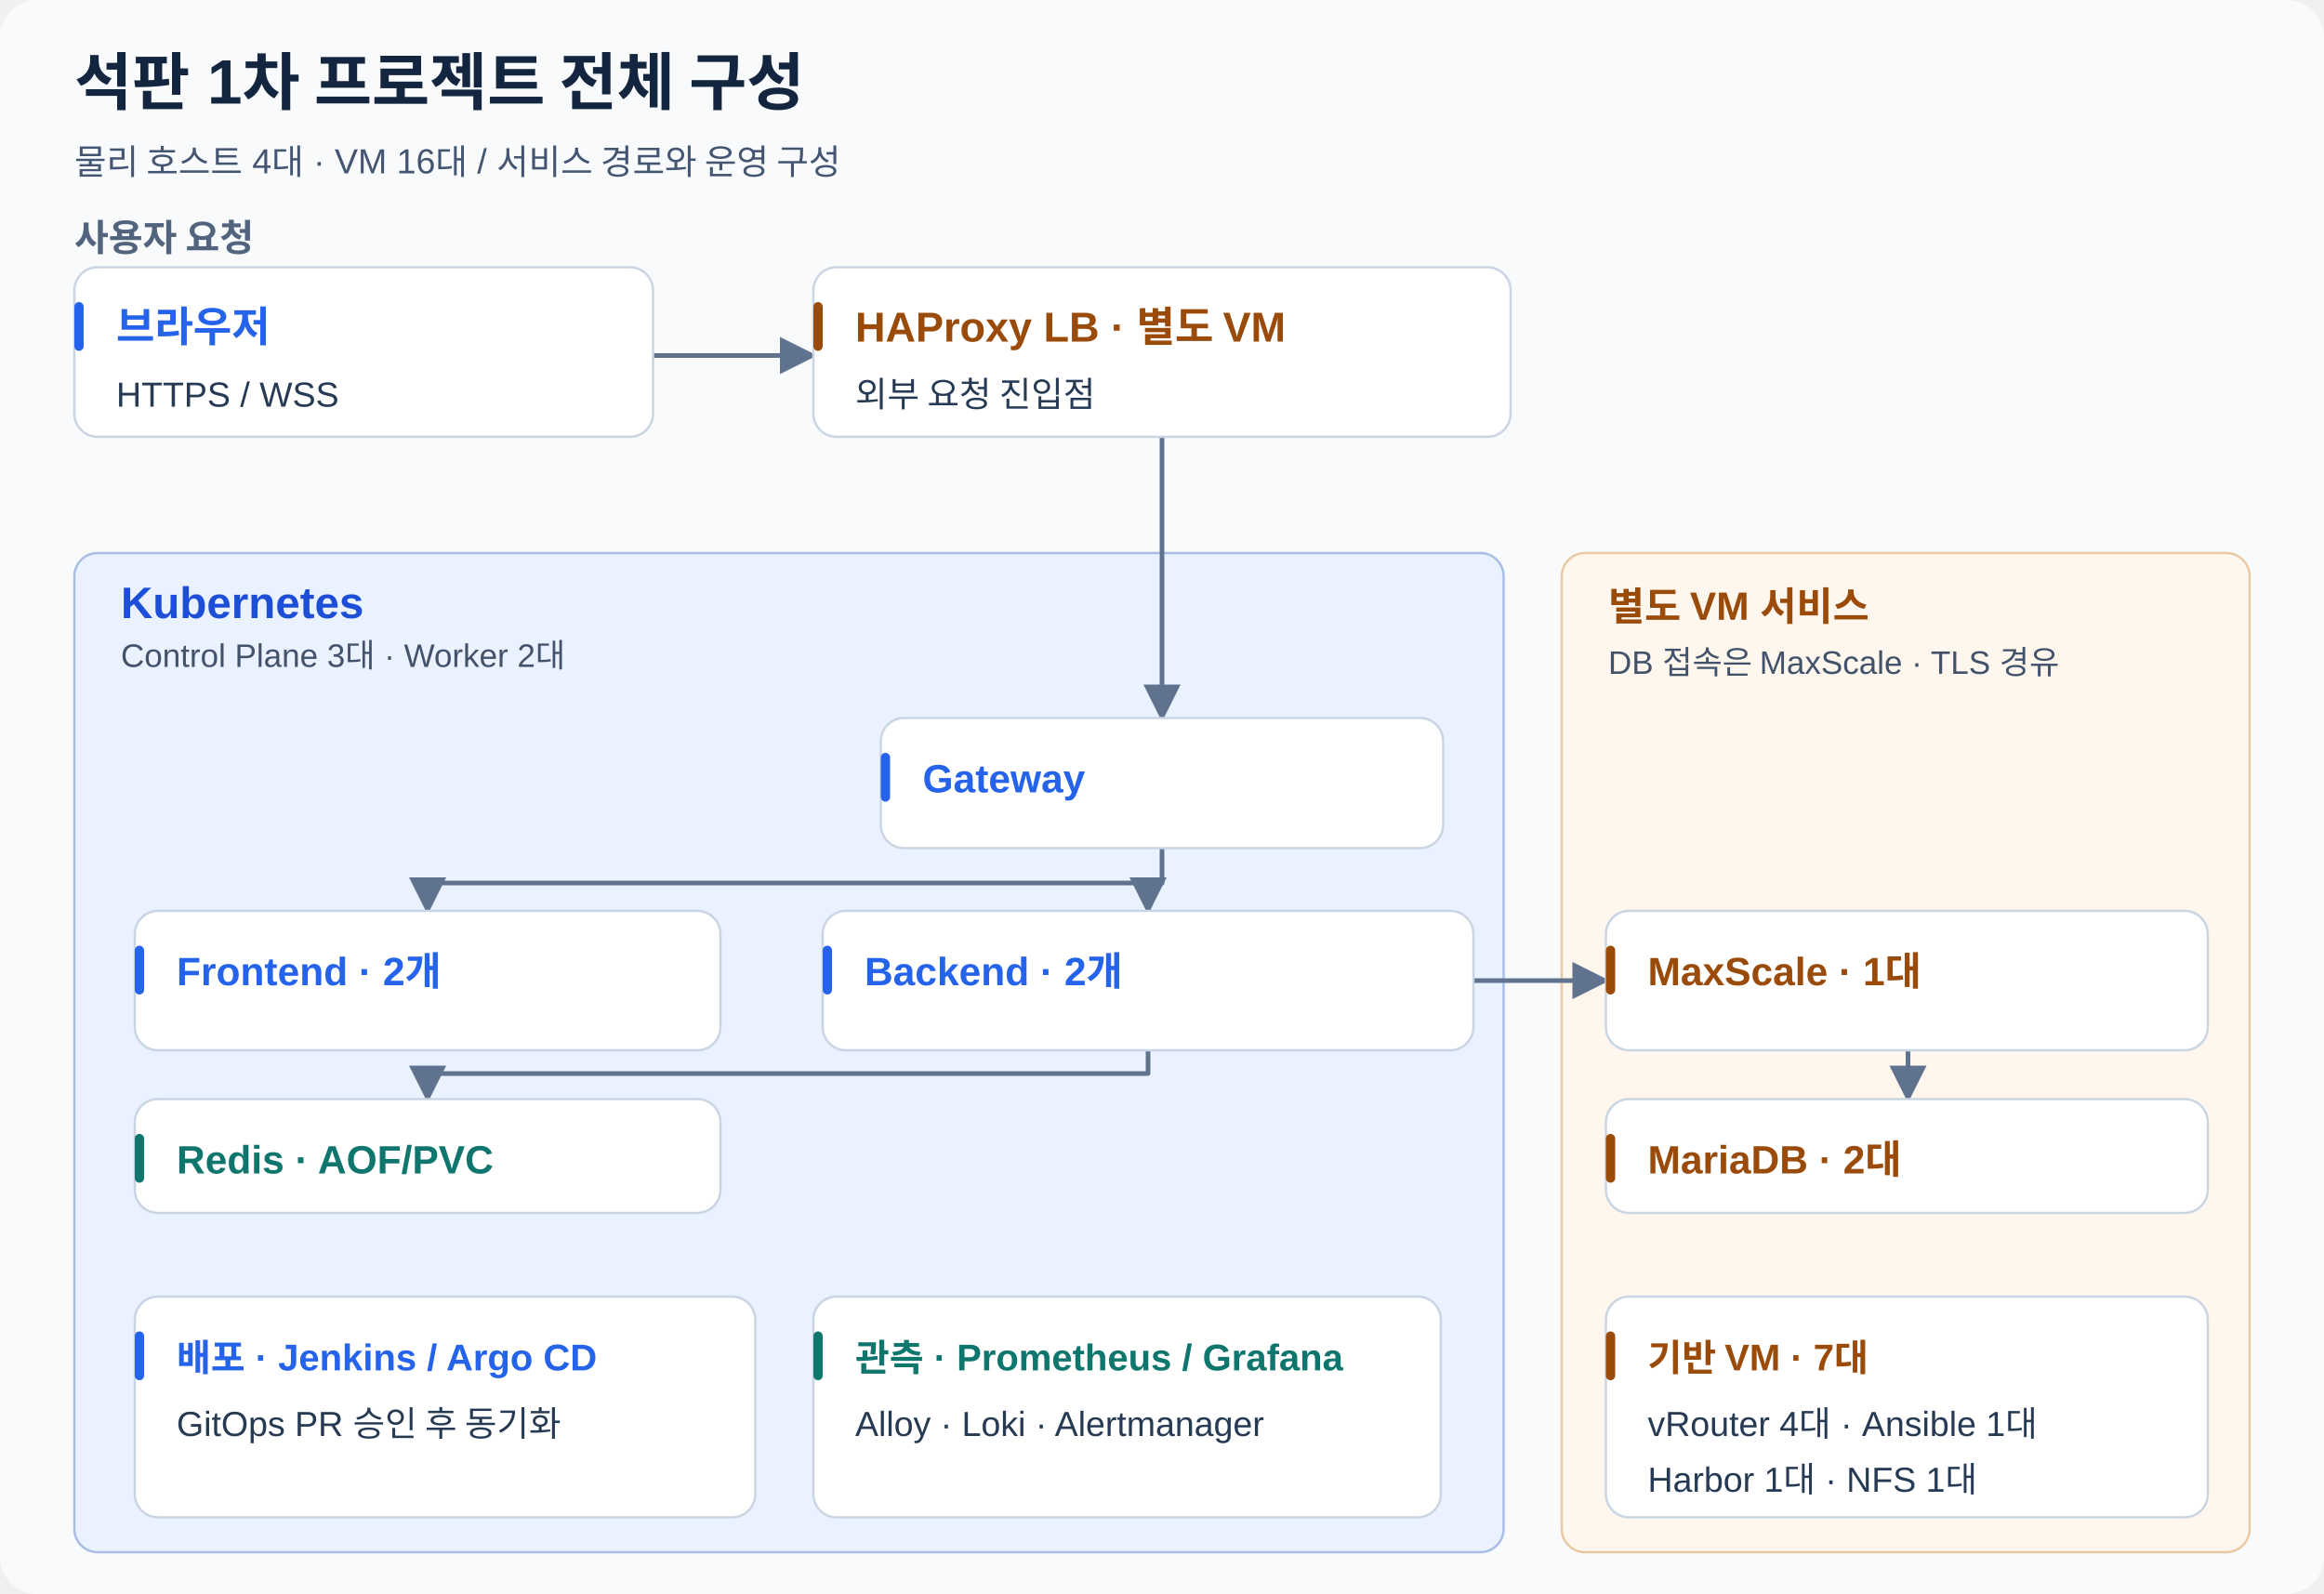
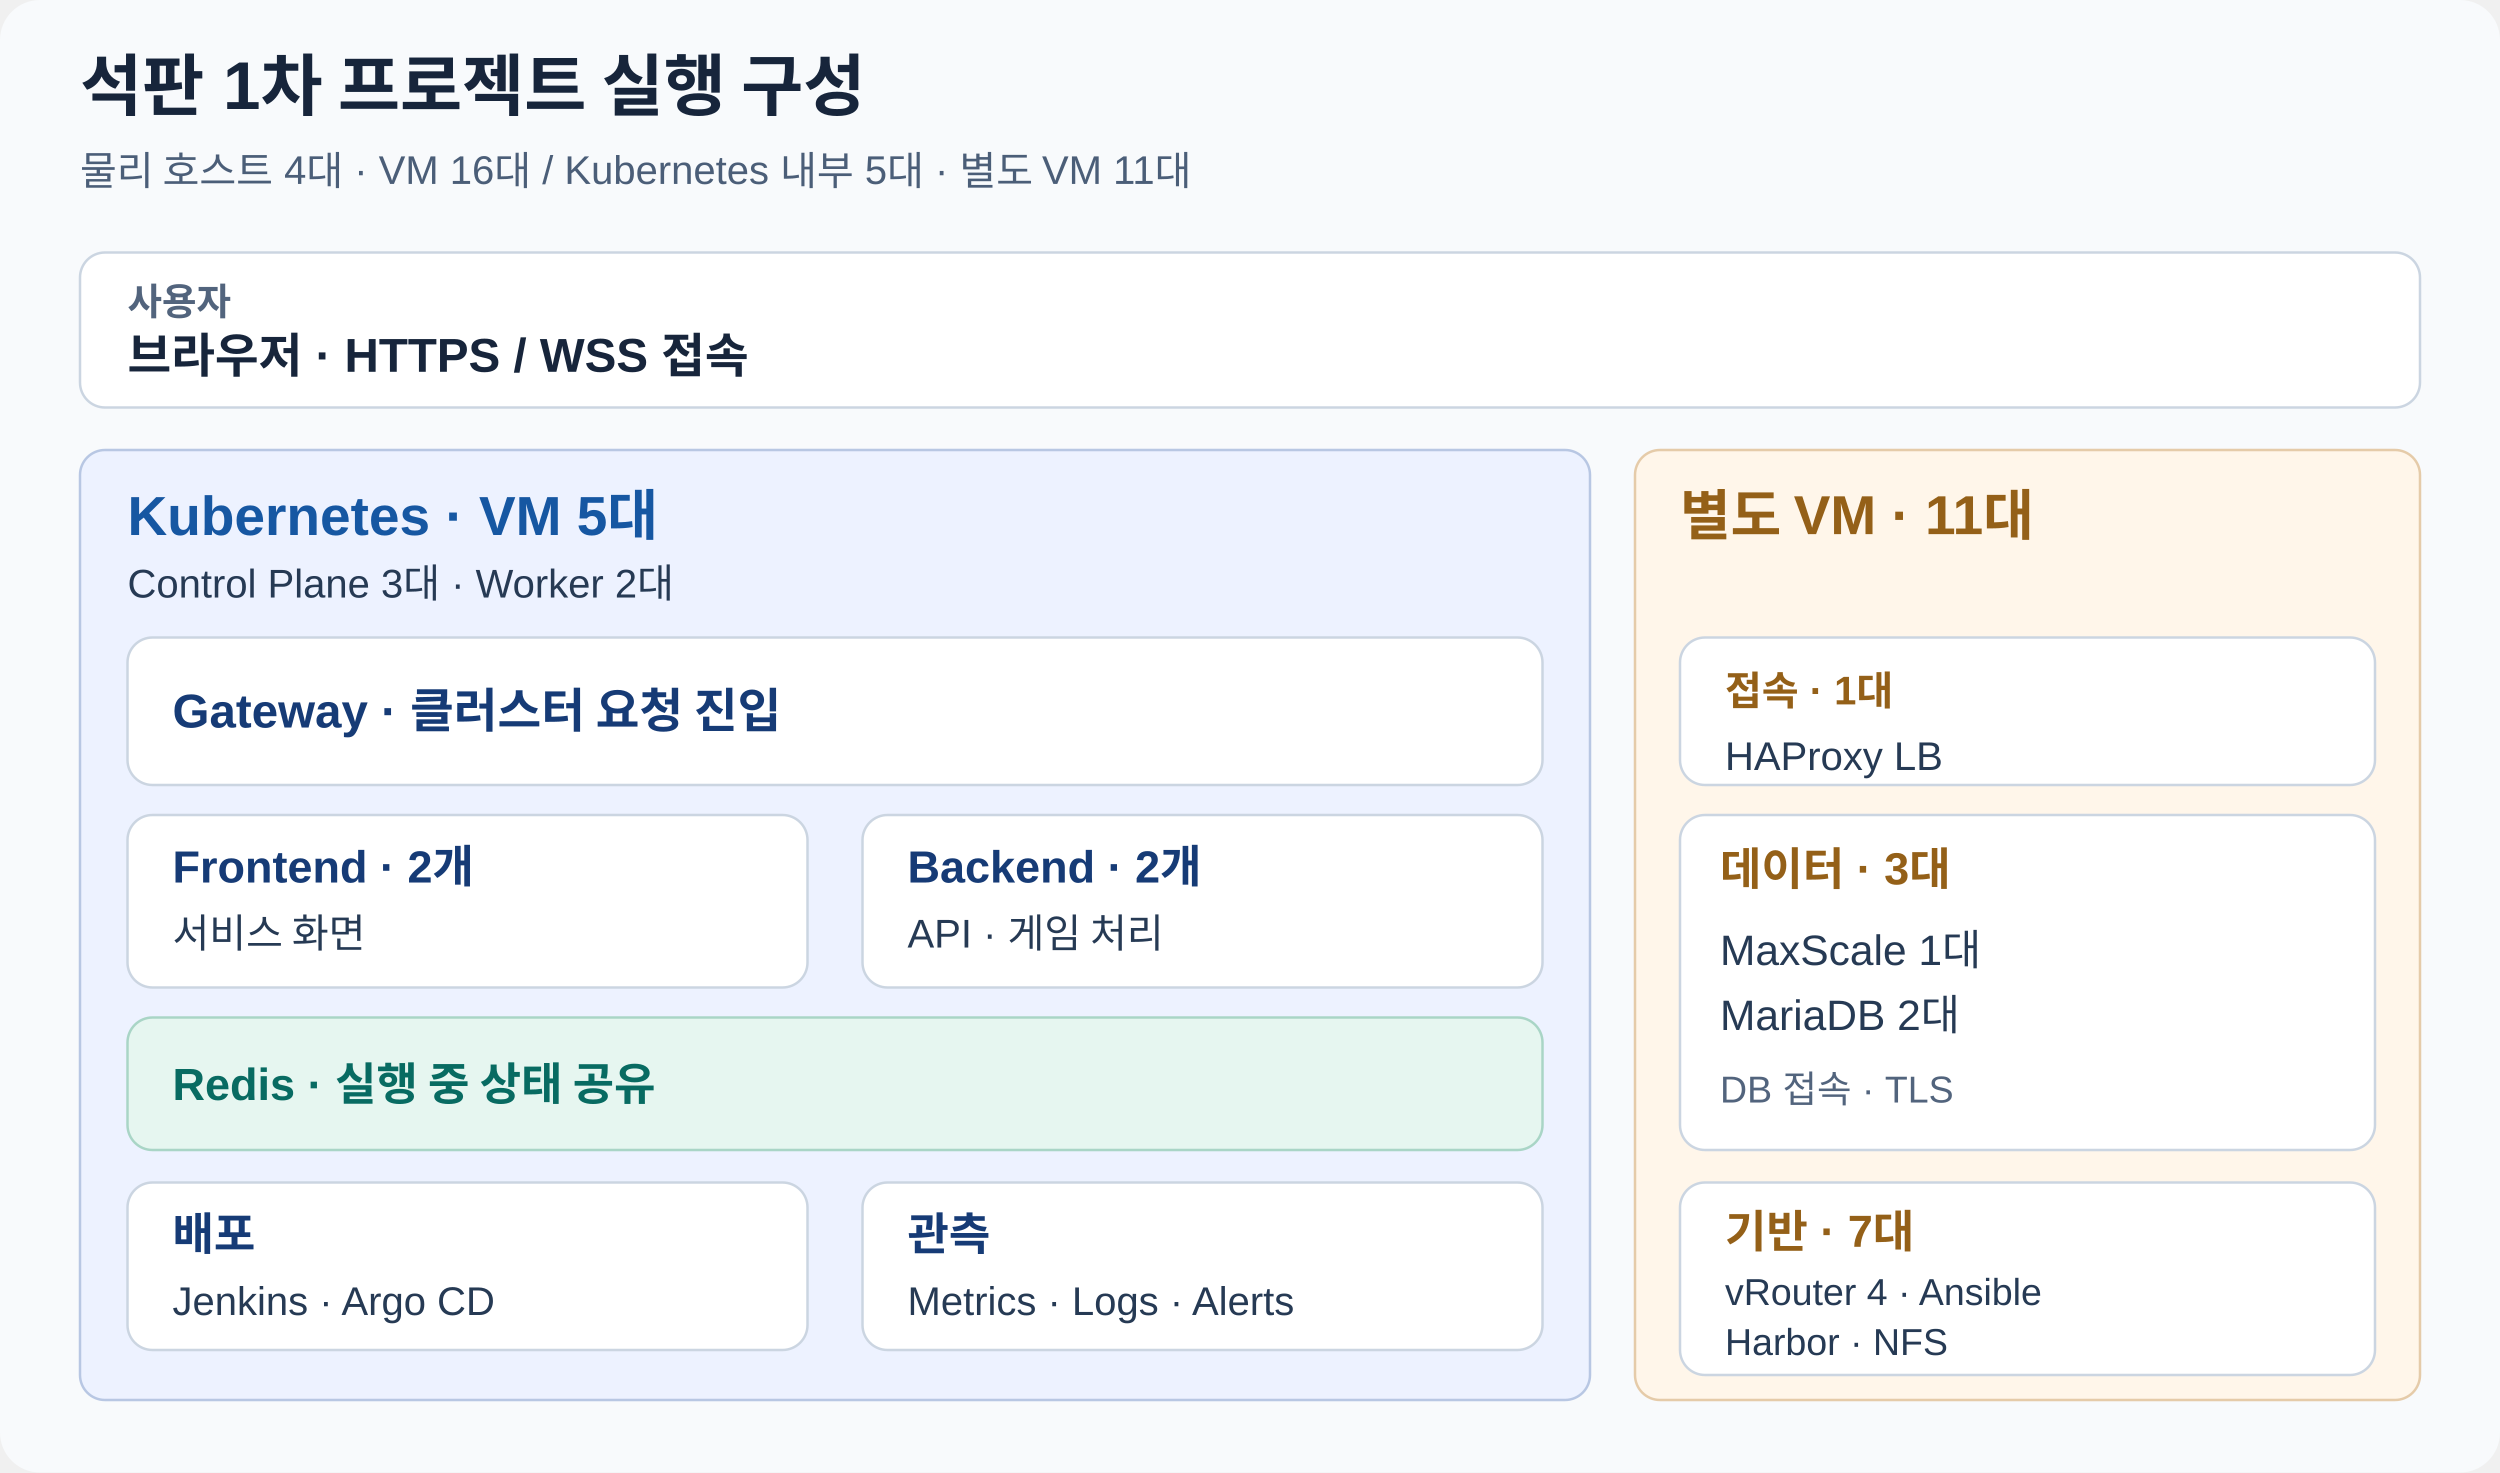
- <svg xmlns="http://www.w3.org/2000/svg" width="1000" height="686" viewBox="0 0 1000 686" role="img" aria-labelledby="title desc">
-   <defs>
-     <marker id="arrow" viewBox="0 0 10 10" refX="9" refY="5" markerWidth="8" markerHeight="8" orient="auto-start-reverse">
-       <path d="M 0 0 L 10 5 L 0 10 z" fill="#60738e" />
-     </marker>
-   </defs>
-   <rect width="1000" height="686" rx="16" fill="#f8fafc" />
-   <text x="32" y="45" font-family="Arial,'Noto Sans CJK KR','Malgun Gothic',sans-serif" font-size="27" font-weight="700" fill="#14253f">석판 1차 프로젝트 전체 구성</text>
-   <text x="32" y="75" font-family="Arial,'Noto Sans CJK KR','Malgun Gothic',sans-serif" font-size="15" font-weight="400" fill="#435570">물리 호스트 4대 · VM 16대 / 서비스 경로와 운영 구성</text>
-   <rect x="32" y="238" width="615" height="430" rx="10" fill="#eaf1ff" stroke="#a9bee5" />
-   <text x="52" y="266" font-family="Arial,'Noto Sans CJK KR','Malgun Gothic',sans-serif" font-size="19" font-weight="700" fill="#1d4ed8">Kubernetes</text>
-   <text x="52" y="287" font-family="Arial,'Noto Sans CJK KR','Malgun Gothic',sans-serif" font-size="14" font-weight="400" fill="#42526b">Control Plane 3대 · Worker 2대</text>
-   <rect x="672" y="238" width="296" height="430" rx="10" fill="#fff7ed" stroke="#e8c9a3" />
-   <text x="692" y="267" font-family="Arial,'Noto Sans CJK KR','Malgun Gothic',sans-serif" font-size="17" font-weight="700" fill="#9a4b0a">별도 VM 서비스</text>
-   <text x="692" y="290" font-family="Arial,'Noto Sans CJK KR','Malgun Gothic',sans-serif" font-size="14" font-weight="400" fill="#42526b">DB 접속은 MaxScale · TLS 경유</text>
-   <path d="M 281 153 H 350" fill="none" stroke="#60738e" stroke-width="2" stroke-linejoin="round" stroke-linecap="round" marker-end="url(#arrow)" />
-   <path d="M 500 188 V 309" fill="none" stroke="#60738e" stroke-width="2" stroke-linejoin="round" stroke-linecap="round" marker-end="url(#arrow)" />
-   <path d="M 500 365 V 380 H 184 V 392" fill="none" stroke="#60738e" stroke-width="2" stroke-linejoin="round" stroke-linecap="round" marker-end="url(#arrow)" />
-   <path d="M 500 380 H 494 V 392" fill="none" stroke="#60738e" stroke-width="2" stroke-linejoin="round" stroke-linecap="round" marker-end="url(#arrow)" />
-   <path d="M 494 452 V 462 H 184 V 473" fill="none" stroke="#60738e" stroke-width="2" stroke-linejoin="round" stroke-linecap="round" marker-end="url(#arrow)" />
-   <path d="M 634 422 H 691" fill="none" stroke="#60738e" stroke-width="2" stroke-linejoin="round" stroke-linecap="round" marker-end="url(#arrow)" />
-   <path d="M 821 452 V 473" fill="none" stroke="#60738e" stroke-width="2" stroke-linejoin="round" stroke-linecap="round" marker-end="url(#arrow)" />
-   <text x="32" y="108" font-family="Arial,'Noto Sans CJK KR','Malgun Gothic',sans-serif" font-size="16" font-weight="700" fill="#52647d">사용자 요청</text>
-   <rect x="32" y="115" width="249" height="73" rx="10" fill="#ffffff" stroke="#cad5e3" />
-   <rect x="32" y="130" width="4" height="21" rx="2" fill="#2563eb" />
-   <text x="50" y="147" font-family="Arial,'Noto Sans CJK KR','Malgun Gothic',sans-serif" font-size="18" font-weight="700" fill="#2563eb">브라우저</text>
-   <text x="50" y="175" font-family="Arial,'Noto Sans CJK KR','Malgun Gothic',sans-serif" font-size="15" font-weight="400" fill="#263a54">HTTPS / WSS</text>
-   <rect x="350" y="115" width="300" height="73" rx="10" fill="#ffffff" stroke="#cad5e3" />
-   <rect x="350" y="130" width="4" height="21" rx="2" fill="#9a4b0a" />
-   <text x="368" y="147" font-family="Arial,'Noto Sans CJK KR','Malgun Gothic',sans-serif" font-size="18" font-weight="700" fill="#9a4b0a">HAProxy LB · 별도 VM</text>
-   <text x="368" y="175" font-family="Arial,'Noto Sans CJK KR','Malgun Gothic',sans-serif" font-size="15" font-weight="400" fill="#263a54">외부 요청 진입점</text>
-   <rect x="379" y="309" width="242" height="56" rx="10" fill="#ffffff" stroke="#cad5e3" />
-   <rect x="379" y="324" width="4" height="21" rx="2" fill="#2563eb" />
-   <text x="397" y="341" font-family="Arial,'Noto Sans CJK KR','Malgun Gothic',sans-serif" font-size="17" font-weight="700" fill="#2563eb">Gateway</text>
-   <rect x="58" y="392" width="252" height="60" rx="10" fill="#ffffff" stroke="#cad5e3" />
-   <rect x="58" y="407" width="4" height="21" rx="2" fill="#2563eb" />
-   <text x="76" y="424" font-family="Arial,'Noto Sans CJK KR','Malgun Gothic',sans-serif" font-size="17" font-weight="700" fill="#2563eb">Frontend · 2개</text>
-   <rect x="354" y="392" width="280" height="60" rx="10" fill="#ffffff" stroke="#cad5e3" />
-   <rect x="354" y="407" width="4" height="21" rx="2" fill="#2563eb" />
-   <text x="372" y="424" font-family="Arial,'Noto Sans CJK KR','Malgun Gothic',sans-serif" font-size="17" font-weight="700" fill="#2563eb">Backend · 2개</text>
-   <rect x="58" y="473" width="252" height="49" rx="10" fill="#ffffff" stroke="#cad5e3" />
-   <rect x="58" y="488" width="4" height="21" rx="2" fill="#0f766e" />
-   <text x="76" y="505" font-family="Arial,'Noto Sans CJK KR','Malgun Gothic',sans-serif" font-size="17" font-weight="700" fill="#0f766e">Redis · AOF/PVC</text>
-   <rect x="691" y="392" width="259" height="60" rx="10" fill="#ffffff" stroke="#cad5e3" />
-   <rect x="691" y="407" width="4" height="21" rx="2" fill="#9a4b0a" />
-   <text x="709" y="424" font-family="Arial,'Noto Sans CJK KR','Malgun Gothic',sans-serif" font-size="17" font-weight="700" fill="#9a4b0a">MaxScale · 1대</text>
-   <rect x="691" y="473" width="259" height="49" rx="10" fill="#ffffff" stroke="#cad5e3" />
-   <rect x="691" y="488" width="4" height="21" rx="2" fill="#9a4b0a" />
-   <text x="709" y="505" font-family="Arial,'Noto Sans CJK KR','Malgun Gothic',sans-serif" font-size="17" font-weight="700" fill="#9a4b0a">MariaDB · 2대</text>
-   <rect x="58" y="558" width="267" height="95" rx="10" fill="#ffffff" stroke="#cad5e3" />
-   <rect x="58" y="573" width="4" height="21" rx="2" fill="#2563eb" />
-   <text x="76" y="590" font-family="Arial,'Noto Sans CJK KR','Malgun Gothic',sans-serif" font-size="16" font-weight="700" fill="#2563eb">배포 · Jenkins / Argo CD</text>
-   <text x="76" y="618" font-family="Arial,'Noto Sans CJK KR','Malgun Gothic',sans-serif" font-size="15" font-weight="400" fill="#263a54">GitOps PR 승인 후 동기화</text>
-   <rect x="350" y="558" width="270" height="95" rx="10" fill="#ffffff" stroke="#cad5e3" />
-   <rect x="350" y="573" width="4" height="21" rx="2" fill="#0f766e" />
-   <text x="368" y="590" font-family="Arial,'Noto Sans CJK KR','Malgun Gothic',sans-serif" font-size="16" font-weight="700" fill="#0f766e">관측 · Prometheus / Grafana</text>
-   <text x="368" y="618" font-family="Arial,'Noto Sans CJK KR','Malgun Gothic',sans-serif" font-size="15" font-weight="400" fill="#263a54">Alloy · Loki · Alertmanager</text>
-   <rect x="691" y="558" width="259" height="95" rx="10" fill="#ffffff" stroke="#cad5e3" />
-   <rect x="691" y="573" width="4" height="21" rx="2" fill="#9a4b0a" />
-   <text x="709" y="590" font-family="Arial,'Noto Sans CJK KR','Malgun Gothic',sans-serif" font-size="16" font-weight="700" fill="#9a4b0a">기반 VM · 7대</text>
-   <text x="709" y="618" font-family="Arial,'Noto Sans CJK KR','Malgun Gothic',sans-serif" font-size="15" font-weight="400" fill="#263a54">vRouter 4대 · Ansible 1대</text>
-   <text x="709" y="642" font-family="Arial,'Noto Sans CJK KR','Malgun Gothic',sans-serif" font-size="15" font-weight="400" fill="#263a54">Harbor 1대 · NFS 1대</text>
+ <svg xmlns="http://www.w3.org/2000/svg" width="1000" height="589" viewBox="0 0 1000 589" role="img" aria-labelledby="title desc">
+   <rect width="1000" height="589" rx="16" fill="#f8fafc" />
+   <text x="32" y="44" font-family="Arial,'Noto Sans CJK KR','Malgun Gothic',sans-serif" font-size="27" font-weight="700" fill="#17253b">석판 1차 프로젝트 실행 구성</text>
+   <text x="32" y="74" font-family="Arial,'Noto Sans CJK KR','Malgun Gothic',sans-serif" font-size="16" font-weight="400" fill="#4b5e78">물리 호스트 4대 · VM 16대  /  Kubernetes 내부 5대 · 별도 VM 11대</text>
+   <rect x="32" y="101" width="936" height="62" rx="10" fill="#fff" stroke="#cbd5e1" />
+   <text x="51" y="126" font-family="Arial,'Noto Sans CJK KR','Malgun Gothic',sans-serif" font-size="15" font-weight="700" fill="#52647d">사용자</text>
+   <text x="51" y="149" font-family="Arial,'Noto Sans CJK KR','Malgun Gothic',sans-serif" font-size="19" font-weight="700" fill="#17253b">브라우저 · HTTPS / WSS 접속</text>
+   <rect x="32" y="180" width="604" height="380" rx="10" fill="#edf2ff" stroke="#b8c7e3" />
+   <text x="51" y="214" font-family="Arial,'Noto Sans CJK KR','Malgun Gothic',sans-serif" font-size="22" font-weight="700" fill="#1657a2">Kubernetes · VM 5대</text>
+   <text x="51" y="239" font-family="Arial,'Noto Sans CJK KR','Malgun Gothic',sans-serif" font-size="16" font-weight="400" fill="#263a54">Control Plane 3대 · Worker 2대</text>
+   <rect x="51" y="255" width="566" height="59" rx="10" fill="#fff" stroke="#cbd5e1" />
+   <text x="69" y="291" font-family="Arial,'Noto Sans CJK KR','Malgun Gothic',sans-serif" font-size="19" font-weight="700" fill="#163b76">Gateway · 클러스터 요청 진입</text>
+   <rect x="51" y="326" width="272" height="69" rx="10" fill="#fff" stroke="#cbd5e1" />
+   <text x="69" y="353" font-family="Arial,'Noto Sans CJK KR','Malgun Gothic',sans-serif" font-size="18" font-weight="700" fill="#163b76">Frontend · 2개</text>
+   <text x="69" y="379" font-family="Arial,'Noto Sans CJK KR','Malgun Gothic',sans-serif" font-size="16" font-weight="400" fill="#263a54">서비스 화면</text>
+   <rect x="345" y="326" width="272" height="69" rx="10" fill="#fff" stroke="#cbd5e1" />
+   <text x="363" y="353" font-family="Arial,'Noto Sans CJK KR','Malgun Gothic',sans-serif" font-size="18" font-weight="700" fill="#163b76">Backend · 2개</text>
+   <text x="363" y="379" font-family="Arial,'Noto Sans CJK KR','Malgun Gothic',sans-serif" font-size="16" font-weight="400" fill="#263a54">API · 게임 처리</text>
+   <rect x="51" y="407" width="566" height="53" rx="10" fill="#e6f6f0" stroke="#a9d5c6" />
+   <text x="69" y="440" font-family="Arial,'Noto Sans CJK KR','Malgun Gothic',sans-serif" font-size="18" font-weight="700" fill="#086b62">Redis · 실행 중 상태 공유</text>
+   <rect x="51" y="473" width="272" height="67" rx="10" fill="#fff" stroke="#cbd5e1" />
+   <text x="69" y="500" font-family="Arial,'Noto Sans CJK KR','Malgun Gothic',sans-serif" font-size="18" font-weight="700" fill="#163b76">배포</text>
+   <text x="69" y="526" font-family="Arial,'Noto Sans CJK KR','Malgun Gothic',sans-serif" font-size="16" font-weight="400" fill="#263a54">Jenkins · Argo CD</text>
+   <rect x="345" y="473" width="272" height="67" rx="10" fill="#fff" stroke="#cbd5e1" />
+   <text x="363" y="500" font-family="Arial,'Noto Sans CJK KR','Malgun Gothic',sans-serif" font-size="18" font-weight="700" fill="#163b76">관측</text>
+   <text x="363" y="526" font-family="Arial,'Noto Sans CJK KR','Malgun Gothic',sans-serif" font-size="16" font-weight="400" fill="#263a54">Metrics · Logs · Alerts</text>
+   <rect x="654" y="180" width="314" height="380" rx="10" fill="#fff6ea" stroke="#e5cba9" />
+   <text x="672" y="214" font-family="Arial,'Noto Sans CJK KR','Malgun Gothic',sans-serif" font-size="22" font-weight="700" fill="#946018">별도 VM · 11대</text>
+   <rect x="672" y="255" width="278" height="59" rx="10" fill="#fff" stroke="#cbd5e1" />
+   <text x="690" y="282" font-family="Arial,'Noto Sans CJK KR','Malgun Gothic',sans-serif" font-size="16" font-weight="700" fill="#946018">접속 · 1대</text>
+   <text x="690" y="308" font-family="Arial,'Noto Sans CJK KR','Malgun Gothic',sans-serif" font-size="16" font-weight="400" fill="#263a54">HAProxy LB</text>
+   <rect x="672" y="326" width="278" height="134" rx="10" fill="#fff" stroke="#cbd5e1" />
+   <text x="688" y="354" font-family="Arial,'Noto Sans CJK KR','Malgun Gothic',sans-serif" font-size="18" font-weight="700" fill="#946018">데이터 · 3대</text>
+   <text x="688" y="386" font-family="Arial,'Noto Sans CJK KR','Malgun Gothic',sans-serif" font-size="17" font-weight="400" fill="#263a54">MaxScale 1대</text>
+   <text x="688" y="412" font-family="Arial,'Noto Sans CJK KR','Malgun Gothic',sans-serif" font-size="17" font-weight="400" fill="#263a54">MariaDB 2대</text>
+   <text x="688" y="441" font-family="Arial,'Noto Sans CJK KR','Malgun Gothic',sans-serif" font-size="15" font-weight="400" fill="#52647d">DB 접속 · TLS</text>
+   <rect x="672" y="473" width="278" height="77" rx="10" fill="#fff" stroke="#cbd5e1" />
+   <text x="690" y="499" font-family="Arial,'Noto Sans CJK KR','Malgun Gothic',sans-serif" font-size="18" font-weight="700" fill="#946018">기반 · 7대</text>
+   <text x="690" y="522" font-family="Arial,'Noto Sans CJK KR','Malgun Gothic',sans-serif" font-size="15" font-weight="400" fill="#263a54">vRouter 4 · Ansible</text>
+   <text x="690" y="542" font-family="Arial,'Noto Sans CJK KR','Malgun Gothic',sans-serif" font-size="15" font-weight="400" fill="#263a54">Harbor · NFS</text>
</svg>
